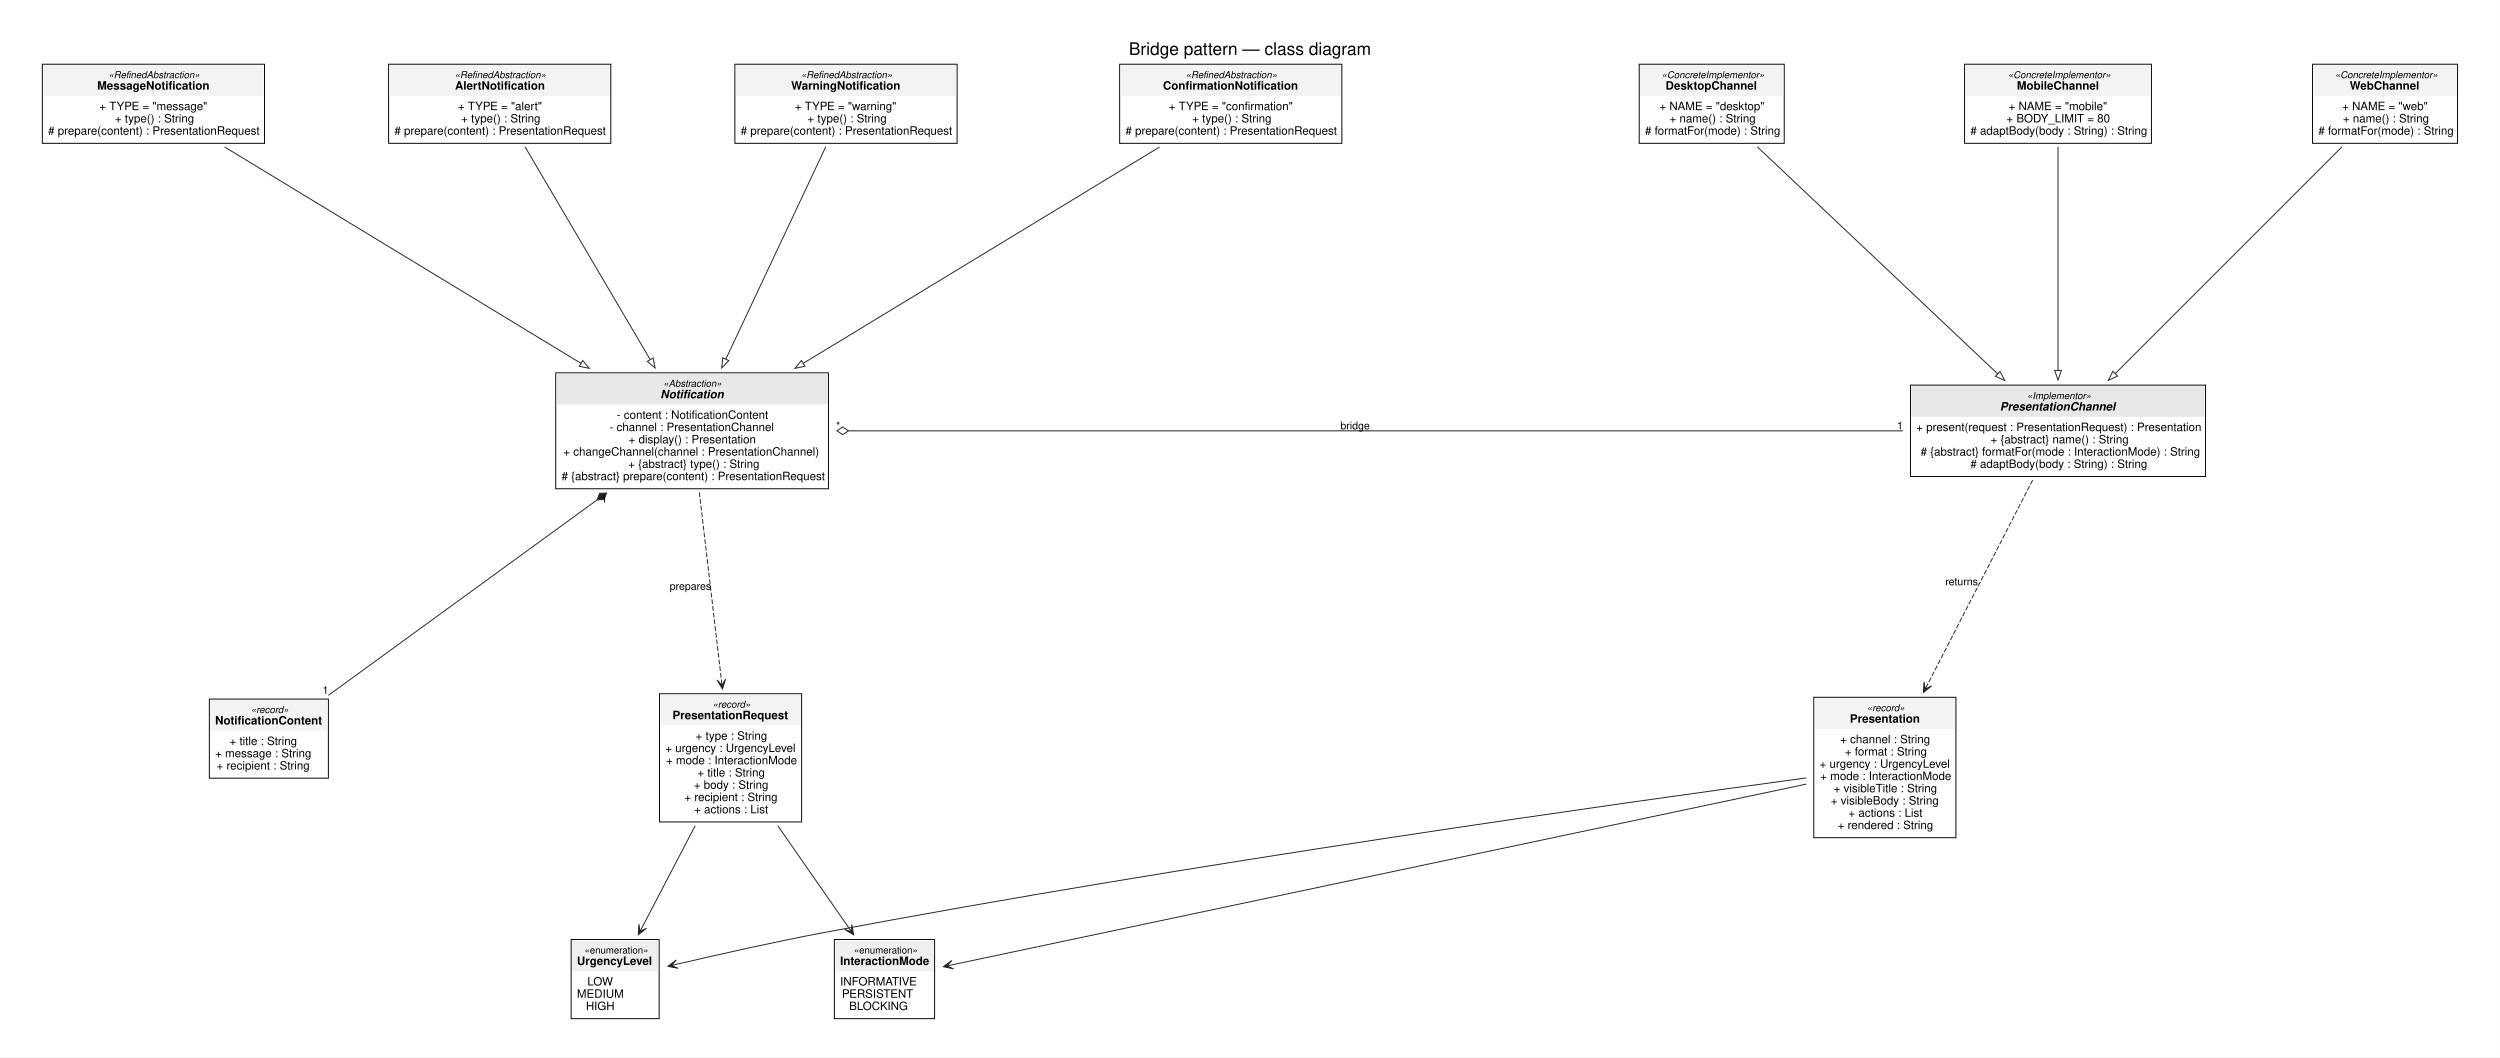
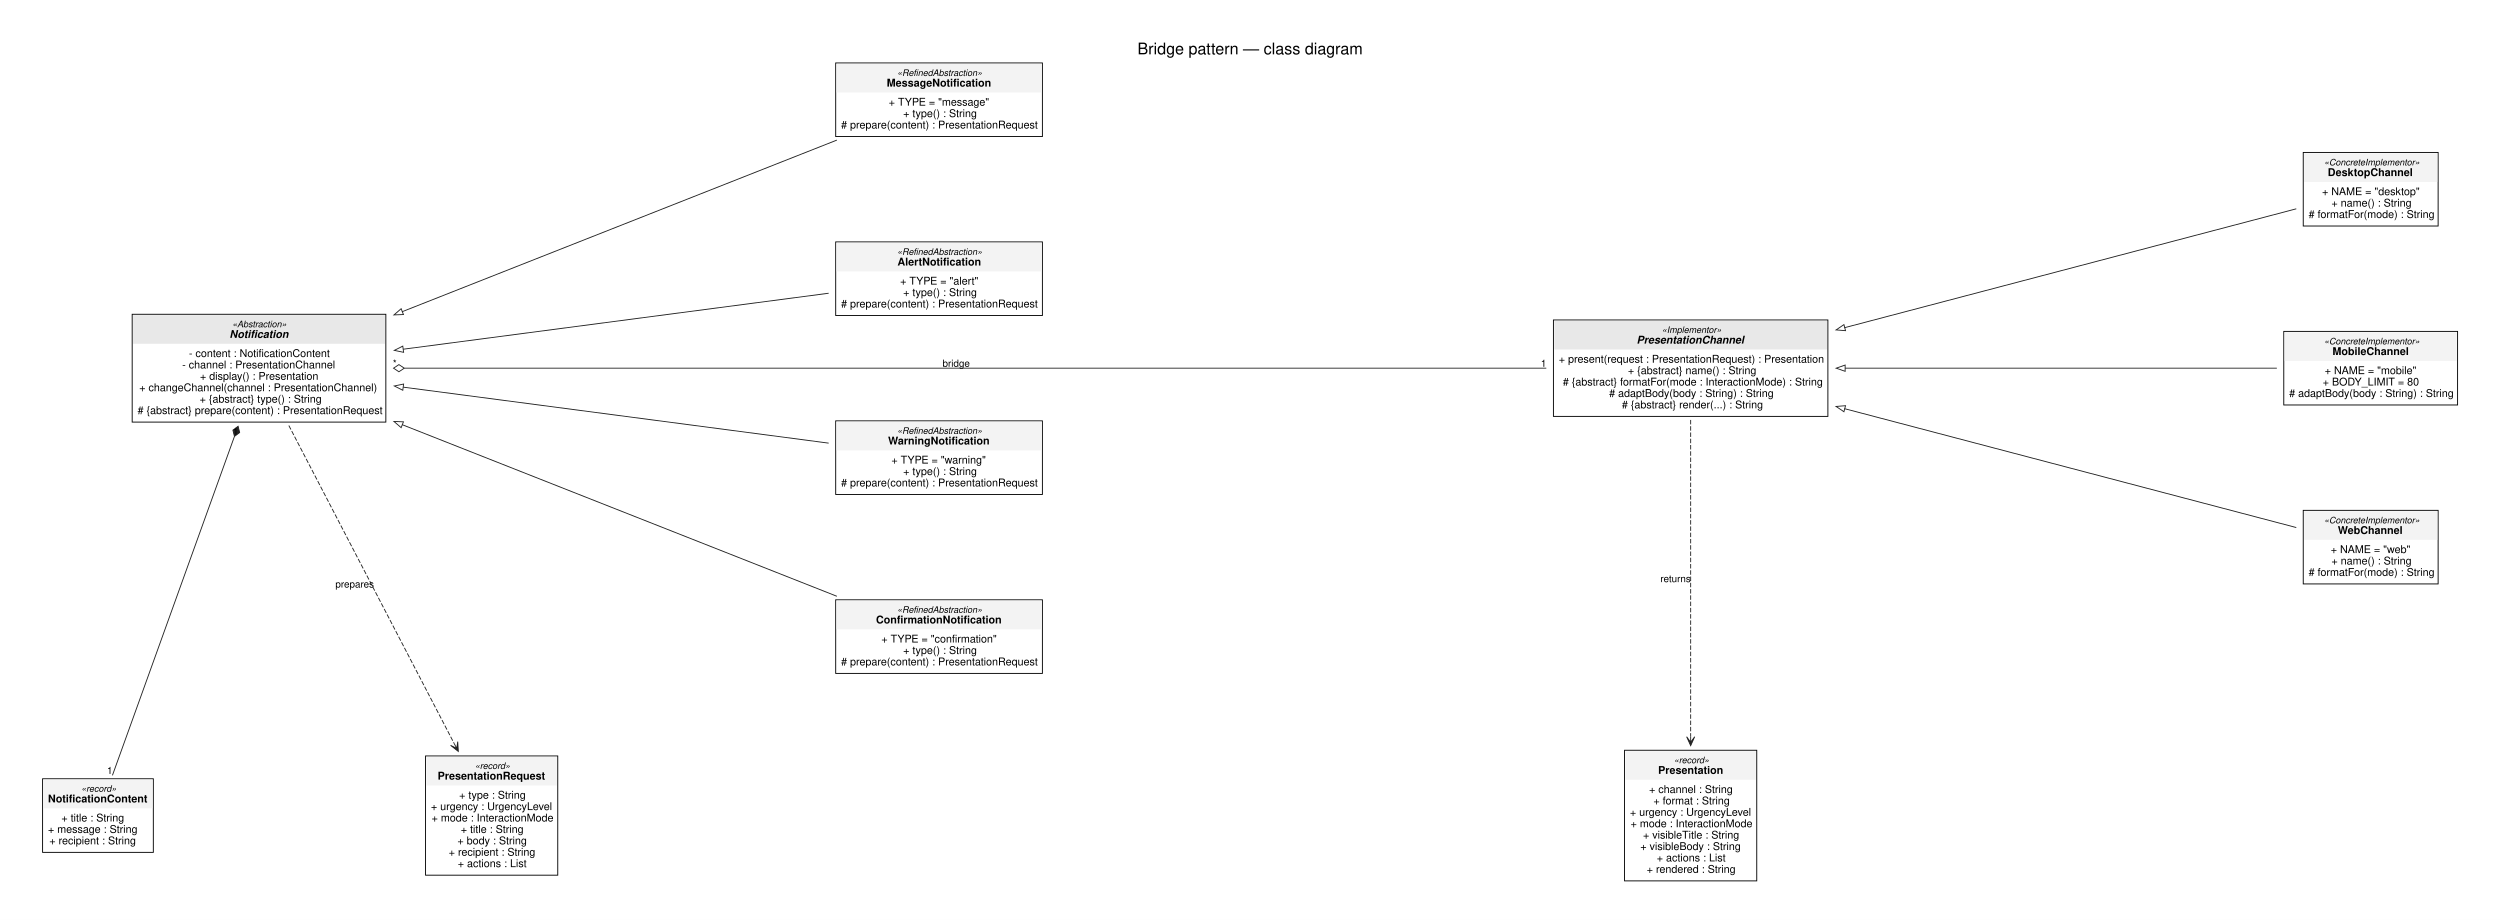
- <svg xmlns="http://www.w3.org/2000/svg" width="2599pt" height="1099pt" viewBox="0.00 0.00 2599.00 1099.00">
-   <g id="graph0" class="graph" transform="scale(1 1) rotate(0) translate(36 1063)">
-     <polygon fill="white" stroke="none" points="-36,36 -36,-1063 2562.88,-1063 2562.88,36 -36,36" />
-     <text xml:space="preserve" text-anchor="middle" x="1263.44" y="-1005.9" font-family="Helvetica,sans-Serif" font-size="18.00">Bridge pattern — class diagram</text>
+ <svg xmlns="http://www.w3.org/2000/svg" width="2794pt" height="1028pt" viewBox="0.00 0.00 2794.00 1028.00">
+   <g id="graph0" class="graph" transform="scale(1 1) rotate(0) translate(39.6 988.48)">
+     <polygon fill="white" stroke="none" points="-39.6,39.6 -39.6,-988.48 2754.6,-988.48 2754.6,39.6 -39.6,39.6" />
+     <text xml:space="preserve" text-anchor="middle" x="1357.5" y="-927.77" font-family="Helvetica,sans-Serif" font-size="18.00">Bridge pattern — class diagram</text>
    <g id="node1" class="node">
-       <polygon fill="none" stroke="black" points="8,-914 8,-996.25 239,-996.25 239,-914 8,-914" />
-       <polygon fill="#f3f3f3" stroke="none" points="9,-963.25 9,-995.25 238,-995.25 238,-963.25 9,-963.25" />
-       <text xml:space="preserve" text-anchor="start" x="76.63" y="-981.75" font-family="Helvetica,sans-Serif" font-style="italic" font-size="10.00">«RefinedAbstraction»</text>
-       <text xml:space="preserve" text-anchor="start" x="65" y="-969.85" font-family="Helvetica,sans-Serif" font-weight="bold" font-size="12.00">MessageNotification</text>
-       <text xml:space="preserve" text-anchor="start" x="67.25" y="-948.5" font-family="Helvetica,sans-Serif" font-size="12.00">+ TYPE = "message"</text>
-       <text xml:space="preserve" text-anchor="start" x="83.38" y="-935.75" font-family="Helvetica,sans-Serif" font-size="12.00">+ type() : String</text>
-       <text xml:space="preserve" text-anchor="start" x="14" y="-923" font-family="Helvetica,sans-Serif" font-size="12.00"># prepare(content) : PresentationRequest</text>
+       <polygon fill="none" stroke="black" points="108.12,-516.75 108.12,-637.25 391.62,-637.25 391.62,-516.75 108.12,-516.75" />
+       <polygon fill="#e8e8e8" stroke="none" points="109.12,-604.25 109.12,-636.25 390.62,-636.25 390.62,-604.25 109.12,-604.25" />
+       <text xml:space="preserve" text-anchor="start" x="219.88" y="-622.75" font-family="Helvetica,sans-Serif" font-style="italic" font-size="10.00">«Abstraction»</text>
+       <text xml:space="preserve" text-anchor="start" x="216.88" y="-610.85" font-family="Helvetica,sans-Serif" font-weight="bold" font-style="italic" font-size="12.00">Notification</text>
+       <text xml:space="preserve" text-anchor="start" x="171.5" y="-589.5" font-family="Helvetica,sans-Serif" font-size="12.00">- content : NotificationContent</text>
+       <text xml:space="preserve" text-anchor="start" x="164" y="-576.75" font-family="Helvetica,sans-Serif" font-size="12.00">- channel : PresentationChannel</text>
+       <text xml:space="preserve" text-anchor="start" x="183.88" y="-564" font-family="Helvetica,sans-Serif" font-size="12.00">+ display() : Presentation</text>
+       <text xml:space="preserve" text-anchor="start" x="116" y="-551.25" font-family="Helvetica,sans-Serif" font-size="12.00">+ changeChannel(channel : PresentationChannel)</text>
+       <text xml:space="preserve" text-anchor="start" x="183.5" y="-538.5" font-family="Helvetica,sans-Serif" font-size="12.00">+ {abstract} type() : String</text>
+       <text xml:space="preserve" text-anchor="start" x="114.12" y="-525.75" font-family="Helvetica,sans-Serif" font-size="12.00"># {abstract} prepare(content) : PresentationRequest</text>
+     </g>
+     <g id="node6" class="node">
+       <polygon fill="none" stroke="black" points="1696.5,-523.12 1696.5,-630.88 2003.25,-630.88 2003.25,-523.12 1696.5,-523.12" />
+       <polygon fill="#e8e8e8" stroke="none" points="1697.5,-597.88 1697.5,-629.88 2002.25,-629.88 2002.25,-597.88 1697.5,-597.88" />
+       <text xml:space="preserve" text-anchor="start" x="1817.62" y="-616.38" font-family="Helvetica,sans-Serif" font-style="italic" font-size="10.00">«Implementor»</text>
+       <text xml:space="preserve" text-anchor="start" x="1789.5" y="-604.48" font-family="Helvetica,sans-Serif" font-weight="bold" font-style="italic" font-size="12.00">PresentationChannel</text>
+       <text xml:space="preserve" text-anchor="start" x="1702.5" y="-583.12" font-family="Helvetica,sans-Serif" font-size="12.00">+ present(request : PresentationRequest) : Presentation</text>
+       <text xml:space="preserve" text-anchor="start" x="1779.75" y="-570.38" font-family="Helvetica,sans-Serif" font-size="12.00">+ {abstract} name() : String</text>
+       <text xml:space="preserve" text-anchor="start" x="1707" y="-557.62" font-family="Helvetica,sans-Serif" font-size="12.00"># {abstract} formatFor(mode : InteractionMode) : String</text>
+       <text xml:space="preserve" text-anchor="start" x="1758.75" y="-544.88" font-family="Helvetica,sans-Serif" font-size="12.00"># adaptBody(body : String) : String</text>
+       <text xml:space="preserve" text-anchor="start" x="1773" y="-532.12" font-family="Helvetica,sans-Serif" font-size="12.00"># {abstract} render(...) : String</text>
+     </g>
+     <g id="edge8" class="edge">
+       <path fill="none" stroke="#222222" d="M412.34,-577C719.55,-577 1382.21,-577 1688.54,-577" />
+       <polygon fill="none" stroke="#222222" points="412.22,-577 406.22,-581 400.22,-577 406.22,-573 412.22,-577" />
+       <text xml:space="preserve" text-anchor="middle" x="1029.02" y="-578.55" font-family="Helvetica,sans-Serif" font-size="11.00">bridge</text>
+       <text xml:space="preserve" text-anchor="middle" x="1685.54" y="-578.55" font-family="Helvetica,sans-Serif" font-size="11.00">1</text>
+       <text xml:space="preserve" text-anchor="middle" x="401.57" y="-578.55" font-family="Helvetica,sans-Serif" font-size="11.00">*</text>
+     </g>
+     <g id="node10" class="node">
+       <polygon fill="none" stroke="black" points="8,-35.88 8,-118.12 131.75,-118.12 131.75,-35.88 8,-35.88" />
+       <polygon fill="#f3f3f3" stroke="none" points="9,-85.12 9,-117.12 130.75,-117.12 130.75,-85.12 9,-85.12" />
+       <text xml:space="preserve" text-anchor="start" x="51.12" y="-103.62" font-family="Helvetica,sans-Serif" font-style="italic" font-size="10.00">«record»</text>
+       <text xml:space="preserve" text-anchor="start" x="14" y="-91.72" font-family="Helvetica,sans-Serif" font-weight="bold" font-size="12.00">NotificationContent</text>
+       <text xml:space="preserve" text-anchor="start" x="29" y="-70.38" font-family="Helvetica,sans-Serif" font-size="12.00">+ title : String</text>
+       <text xml:space="preserve" text-anchor="start" x="14" y="-57.63" font-family="Helvetica,sans-Serif" font-size="12.00">+ message : String</text>
+       <text xml:space="preserve" text-anchor="start" x="15.5" y="-44.88" font-family="Helvetica,sans-Serif" font-size="12.00">+ recipient : String</text>
+     </g>
+     <g id="edge9" class="edge">
+       <path fill="none" stroke="#222222" d="M222.43,-500.76C184.4,-395.13 116.9,-207.62 86.06,-121.95" />
+       <polygon fill="#222222" stroke="#222222" points="222.43,-500.77 228.23,-505.06 226.5,-512.06 220.7,-507.77 222.43,-500.77" />
+       <text xml:space="preserve" text-anchor="middle" x="83.06" y="-123.5" font-family="Helvetica,sans-Serif" font-size="11.00">1</text>
+       <text xml:space="preserve" text-anchor="middle" x="223.8" y="-502.46" font-family="Helvetica,sans-Serif" font-size="11.00">1</text>
+     </g>
+     <g id="node11" class="node">
+       <polygon fill="none" stroke="black" points="436,-10.38 436,-143.62 583.75,-143.62 583.75,-10.38 436,-10.38" />
+       <polygon fill="#f3f3f3" stroke="none" points="437,-110.62 437,-142.62 582.75,-142.62 582.75,-110.62 437,-110.62" />
+       <text xml:space="preserve" text-anchor="start" x="491.12" y="-129.12" font-family="Helvetica,sans-Serif" font-style="italic" font-size="10.00">«record»</text>
+       <text xml:space="preserve" text-anchor="start" x="449.5" y="-117.22" font-family="Helvetica,sans-Serif" font-weight="bold" font-size="12.00">PresentationRequest</text>
+       <text xml:space="preserve" text-anchor="start" x="473.5" y="-95.88" font-family="Helvetica,sans-Serif" font-size="12.00">+ type : String</text>
+       <text xml:space="preserve" text-anchor="start" x="442" y="-83.12" font-family="Helvetica,sans-Serif" font-size="12.00">+ urgency : UrgencyLevel</text>
+       <text xml:space="preserve" text-anchor="start" x="442.75" y="-70.38" font-family="Helvetica,sans-Serif" font-size="12.00">+ mode : InteractionMode</text>
+       <text xml:space="preserve" text-anchor="start" x="475.37" y="-57.63" font-family="Helvetica,sans-Serif" font-size="12.00">+ title : String</text>
+       <text xml:space="preserve" text-anchor="start" x="471.62" y="-44.88" font-family="Helvetica,sans-Serif" font-size="12.00">+ body : String</text>
+       <text xml:space="preserve" text-anchor="start" x="461.87" y="-32.13" font-family="Helvetica,sans-Serif" font-size="12.00">+ recipient : String</text>
+       <text xml:space="preserve" text-anchor="start" x="472" y="-19.38" font-family="Helvetica,sans-Serif" font-size="12.00">+ actions : List</text>
+     </g>
+     <g id="edge10" class="edge">
+       <path fill="none" stroke="#222222" stroke-dasharray="5,2" d="M283.2,-512.91C330.36,-422.22 416.55,-256.47 467.98,-157.56" />
+       <polygon fill="#222222" stroke="#222222" points="472.59,-148.7 471.97,-159.65 470.85,-152.05 467.98,-157.57 467.98,-157.57 467.98,-157.57 470.85,-152.05 463.99,-155.49 472.59,-148.7" />
+       <text xml:space="preserve" text-anchor="middle" x="356.78" y="-331.85" font-family="Helvetica,sans-Serif" font-size="11.00">prepares</text>
+     </g>
+     <g id="node2" class="node">
+       <polygon fill="none" stroke="black" points="894.38,-835.88 894.38,-918.12 1125.38,-918.12 1125.38,-835.88 894.38,-835.88" />
+       <polygon fill="#f3f3f3" stroke="none" points="895.38,-885.12 895.38,-917.12 1124.38,-917.12 1124.38,-885.12 895.38,-885.12" />
+       <text xml:space="preserve" text-anchor="start" x="963" y="-903.62" font-family="Helvetica,sans-Serif" font-style="italic" font-size="10.00">«RefinedAbstraction»</text>
+       <text xml:space="preserve" text-anchor="start" x="951.38" y="-891.73" font-family="Helvetica,sans-Serif" font-weight="bold" font-size="12.00">MessageNotification</text>
+       <text xml:space="preserve" text-anchor="start" x="953.62" y="-870.38" font-family="Helvetica,sans-Serif" font-size="12.00">+ TYPE = "message"</text>
+       <text xml:space="preserve" text-anchor="start" x="969.75" y="-857.62" font-family="Helvetica,sans-Serif" font-size="12.00">+ type() : String</text>
+       <text xml:space="preserve" text-anchor="start" x="900.38" y="-844.88" font-family="Helvetica,sans-Serif" font-size="12.00"># prepare(content) : PresentationRequest</text>
+     </g>
+     <g id="edge1" class="edge">
+       <path fill="none" stroke="#222222" d="M895.68,-831.92C766.49,-780.93 555.18,-697.52 409.66,-640.07" />
+       <polygon fill="none" stroke="#222222" points="411.29,-636.95 400.7,-636.54 408.72,-643.47 411.29,-636.95" />
+     </g>
+     <g id="node3" class="node">
+       <polygon fill="none" stroke="black" points="894.38,-635.88 894.38,-718.12 1125.38,-718.12 1125.38,-635.88 894.38,-635.88" />
+       <polygon fill="#f3f3f3" stroke="none" points="895.38,-685.12 895.38,-717.12 1124.38,-717.12 1124.38,-685.12 895.38,-685.12" />
+       <text xml:space="preserve" text-anchor="start" x="963" y="-703.62" font-family="Helvetica,sans-Serif" font-style="italic" font-size="10.00">«RefinedAbstraction»</text>
+       <text xml:space="preserve" text-anchor="start" x="963.38" y="-691.73" font-family="Helvetica,sans-Serif" font-weight="bold" font-size="12.00">AlertNotification</text>
+       <text xml:space="preserve" text-anchor="start" x="966.38" y="-670.38" font-family="Helvetica,sans-Serif" font-size="12.00">+ TYPE = "alert"</text>
+       <text xml:space="preserve" text-anchor="start" x="969.75" y="-657.62" font-family="Helvetica,sans-Serif" font-size="12.00">+ type() : String</text>
+       <text xml:space="preserve" text-anchor="start" x="900.38" y="-644.88" font-family="Helvetica,sans-Serif" font-size="12.00"># prepare(content) : PresentationRequest</text>
+     </g>
+     <g id="edge2" class="edge">
+       <path fill="none" stroke="#222222" d="M886.5,-660.77C757.07,-643.74 553.06,-616.89 411,-598.2" />
+       <polygon fill="none" stroke="#222222" points="411.46,-594.73 401.09,-596.9 410.55,-601.67 411.46,-594.73" />
+     </g>
+     <g id="node4" class="node">
+       <polygon fill="none" stroke="black" points="894.38,-435.88 894.38,-518.12 1125.38,-518.12 1125.38,-435.88 894.38,-435.88" />
+       <polygon fill="#f3f3f3" stroke="none" points="895.38,-485.12 895.38,-517.12 1124.38,-517.12 1124.38,-485.12 895.38,-485.12" />
+       <text xml:space="preserve" text-anchor="start" x="963" y="-503.62" font-family="Helvetica,sans-Serif" font-style="italic" font-size="10.00">«RefinedAbstraction»</text>
+       <text xml:space="preserve" text-anchor="start" x="952.88" y="-491.73" font-family="Helvetica,sans-Serif" font-weight="bold" font-size="12.00">WarningNotification</text>
+       <text xml:space="preserve" text-anchor="start" x="956.62" y="-470.38" font-family="Helvetica,sans-Serif" font-size="12.00">+ TYPE = "warning"</text>
+       <text xml:space="preserve" text-anchor="start" x="969.75" y="-457.62" font-family="Helvetica,sans-Serif" font-size="12.00">+ type() : String</text>
+       <text xml:space="preserve" text-anchor="start" x="900.38" y="-444.88" font-family="Helvetica,sans-Serif" font-size="12.00"># prepare(content) : PresentationRequest</text>
+     </g>
+     <g id="edge3" class="edge">
+       <path fill="none" stroke="#222222" d="M886.5,-493.23C757.07,-510.26 553.06,-537.11 411,-555.8" />
+       <polygon fill="none" stroke="#222222" points="410.55,-552.33 401.09,-557.1 411.46,-559.27 410.55,-552.33" />
+     </g>
+     <g id="node5" class="node">
+       <polygon fill="none" stroke="black" points="894.38,-235.88 894.38,-318.12 1125.38,-318.12 1125.38,-235.88 894.38,-235.88" />
+       <polygon fill="#f3f3f3" stroke="none" points="895.38,-285.12 895.38,-317.12 1124.38,-317.12 1124.38,-285.12 895.38,-285.12" />
+       <text xml:space="preserve" text-anchor="start" x="963" y="-303.62" font-family="Helvetica,sans-Serif" font-style="italic" font-size="10.00">«RefinedAbstraction»</text>
+       <text xml:space="preserve" text-anchor="start" x="939.38" y="-291.73" font-family="Helvetica,sans-Serif" font-weight="bold" font-size="12.00">ConfirmationNotification</text>
+       <text xml:space="preserve" text-anchor="start" x="945.38" y="-270.38" font-family="Helvetica,sans-Serif" font-size="12.00">+ TYPE = "confirmation"</text>
+       <text xml:space="preserve" text-anchor="start" x="969.75" y="-257.62" font-family="Helvetica,sans-Serif" font-size="12.00">+ type() : String</text>
+       <text xml:space="preserve" text-anchor="start" x="900.38" y="-244.87" font-family="Helvetica,sans-Serif" font-size="12.00"># prepare(content) : PresentationRequest</text>
+     </g>
+     <g id="edge4" class="edge">
+       <path fill="none" stroke="#222222" d="M895.68,-322.08C766.49,-373.07 555.18,-456.48 409.66,-513.93" />
+       <polygon fill="none" stroke="#222222" points="408.72,-510.53 400.7,-517.46 411.29,-517.05 408.72,-510.53" />
+     </g>
+     <g id="node12" class="node">
+       <polygon fill="none" stroke="black" points="1776,-4 1776,-150 1923.75,-150 1923.75,-4 1776,-4" />
+       <polygon fill="#f3f3f3" stroke="none" points="1777,-117 1777,-149 1922.75,-149 1922.75,-117 1777,-117" />
+       <text xml:space="preserve" text-anchor="start" x="1831.12" y="-135.5" font-family="Helvetica,sans-Serif" font-style="italic" font-size="10.00">«record»</text>
+       <text xml:space="preserve" text-anchor="start" x="1813.5" y="-123.6" font-family="Helvetica,sans-Serif" font-weight="bold" font-size="12.00">Presentation</text>
+       <text xml:space="preserve" text-anchor="start" x="1803.38" y="-102.25" font-family="Helvetica,sans-Serif" font-size="12.00">+ channel : String</text>
+       <text xml:space="preserve" text-anchor="start" x="1808.25" y="-89.5" font-family="Helvetica,sans-Serif" font-size="12.00">+ format : String</text>
+       <text xml:space="preserve" text-anchor="start" x="1782" y="-76.75" font-family="Helvetica,sans-Serif" font-size="12.00">+ urgency : UrgencyLevel</text>
+       <text xml:space="preserve" text-anchor="start" x="1782.75" y="-64" font-family="Helvetica,sans-Serif" font-size="12.00">+ mode : InteractionMode</text>
+       <text xml:space="preserve" text-anchor="start" x="1796.62" y="-51.25" font-family="Helvetica,sans-Serif" font-size="12.00">+ visibleTitle : String</text>
+       <text xml:space="preserve" text-anchor="start" x="1793.62" y="-38.5" font-family="Helvetica,sans-Serif" font-size="12.00">+ visibleBody : String</text>
+       <text xml:space="preserve" text-anchor="start" x="1812" y="-25.75" font-family="Helvetica,sans-Serif" font-size="12.00">+ actions : List</text>
+       <text xml:space="preserve" text-anchor="start" x="1800.75" y="-13" font-family="Helvetica,sans-Serif" font-size="12.00">+ rendered : String</text>
+     </g>
+     <g id="edge11" class="edge">
+       <path fill="none" stroke="#222222" stroke-dasharray="5,2" d="M1849.88,-519.16C1849.88,-432.19 1849.88,-267.1 1849.88,-165.1" />
+       <polygon fill="#222222" stroke="#222222" points="1849.88,-155.12 1854.38,-165.12 1849.88,-158.9 1849.88,-165.12 1849.88,-165.12 1849.88,-165.12 1849.88,-158.9 1845.38,-165.12 1849.88,-155.12" />
+       <text xml:space="preserve" text-anchor="middle" x="1833" y="-337.89" font-family="Helvetica,sans-Serif" font-size="11.00">returns</text>
+     </g>
+     <g id="node7" class="node">
+       <polygon fill="none" stroke="black" points="2534.5,-735.88 2534.5,-818.12 2685.25,-818.12 2685.25,-735.88 2534.5,-735.88" />
+       <polygon fill="#f3f3f3" stroke="none" points="2535.5,-785.12 2535.5,-817.12 2684.25,-817.12 2684.25,-785.12 2535.5,-785.12" />
+       <text xml:space="preserve" text-anchor="start" x="2557.75" y="-803.62" font-family="Helvetica,sans-Serif" font-style="italic" font-size="10.00">«ConcreteImplementor»</text>
+       <text xml:space="preserve" text-anchor="start" x="2561.88" y="-791.73" font-family="Helvetica,sans-Serif" font-weight="bold" font-size="12.00">DesktopChannel</text>
+       <text xml:space="preserve" text-anchor="start" x="2555.5" y="-770.38" font-family="Helvetica,sans-Serif" font-size="12.00">+ NAME = "desktop"</text>
+       <text xml:space="preserve" text-anchor="start" x="2566" y="-757.62" font-family="Helvetica,sans-Serif" font-size="12.00">+ name() : String</text>
+       <text xml:space="preserve" text-anchor="start" x="2540.5" y="-744.88" font-family="Helvetica,sans-Serif" font-size="12.00"># formatFor(mode) : String</text>
+     </g>
+     <g id="edge5" class="edge">
+       <path fill="none" stroke="#222222" d="M2526.73,-755.12C2405.97,-723.34 2179.27,-663.68 2021.68,-622.21" />
+       <polygon fill="none" stroke="#222222" points="2022.96,-618.93 2012.4,-619.77 2021.18,-625.7 2022.96,-618.93" />
    </g>
    <g id="node8" class="node">
-       <polygon fill="none" stroke="black" points="541.75,-554.88 541.75,-675.38 825.25,-675.38 825.25,-554.88 541.75,-554.88" />
-       <polygon fill="#e8e8e8" stroke="none" points="542.75,-642.38 542.75,-674.38 824.25,-674.38 824.25,-642.38 542.75,-642.38" />
-       <text xml:space="preserve" text-anchor="start" x="653.5" y="-660.88" font-family="Helvetica,sans-Serif" font-style="italic" font-size="10.00">«Abstraction»</text>
-       <text xml:space="preserve" text-anchor="start" x="650.5" y="-648.98" font-family="Helvetica,sans-Serif" font-weight="bold" font-style="italic" font-size="12.00">Notification</text>
-       <text xml:space="preserve" text-anchor="start" x="605.12" y="-627.62" font-family="Helvetica,sans-Serif" font-size="12.00">- content : NotificationContent</text>
-       <text xml:space="preserve" text-anchor="start" x="597.62" y="-614.88" font-family="Helvetica,sans-Serif" font-size="12.00">- channel : PresentationChannel</text>
-       <text xml:space="preserve" text-anchor="start" x="617.5" y="-602.12" font-family="Helvetica,sans-Serif" font-size="12.00">+ display() : Presentation</text>
-       <text xml:space="preserve" text-anchor="start" x="549.62" y="-589.38" font-family="Helvetica,sans-Serif" font-size="12.00">+ changeChannel(channel : PresentationChannel)</text>
-       <text xml:space="preserve" text-anchor="start" x="617.12" y="-576.62" font-family="Helvetica,sans-Serif" font-size="12.00">+ {abstract} type() : String</text>
-       <text xml:space="preserve" text-anchor="start" x="547.75" y="-563.88" font-family="Helvetica,sans-Serif" font-size="12.00"># {abstract} prepare(content) : PresentationRequest</text>
+       <polygon fill="none" stroke="black" points="2512.75,-535.88 2512.75,-618.12 2707,-618.12 2707,-535.88 2512.75,-535.88" />
+       <polygon fill="#f3f3f3" stroke="none" points="2513.75,-585.12 2513.75,-617.12 2706,-617.12 2706,-585.12 2513.75,-585.12" />
+       <text xml:space="preserve" text-anchor="start" x="2557.75" y="-603.62" font-family="Helvetica,sans-Serif" font-style="italic" font-size="10.00">«ConcreteImplementor»</text>
+       <text xml:space="preserve" text-anchor="start" x="2567.13" y="-591.73" font-family="Helvetica,sans-Serif" font-weight="bold" font-size="12.00">MobileChannel</text>
+       <text xml:space="preserve" text-anchor="start" x="2558.5" y="-570.38" font-family="Helvetica,sans-Serif" font-size="12.00">+ NAME = "mobile"</text>
+       <text xml:space="preserve" text-anchor="start" x="2556.25" y="-557.62" font-family="Helvetica,sans-Serif" font-size="12.00">+ BODY_LIMIT = 80</text>
+       <text xml:space="preserve" text-anchor="start" x="2518.75" y="-544.88" font-family="Helvetica,sans-Serif" font-size="12.00"># adaptBody(body : String) : String</text>
    </g>
-     <g id="edge1" class="edge">
-       <path fill="none" stroke="#222222" d="M197.57,-910.15C292.24,-852.67 457.14,-752.56 568.28,-685.08" />
-       <polygon fill="none" stroke="#222222" points="569.83,-688.23 576.56,-680.05 566.2,-682.25 569.83,-688.23" />
-     </g>
-     <g id="node2" class="node">
-       <polygon fill="none" stroke="black" points="368,-914 368,-996.25 599,-996.25 599,-914 368,-914" />
-       <polygon fill="#f3f3f3" stroke="none" points="369,-963.25 369,-995.25 598,-995.25 598,-963.25 369,-963.25" />
-       <text xml:space="preserve" text-anchor="start" x="436.62" y="-981.75" font-family="Helvetica,sans-Serif" font-style="italic" font-size="10.00">«RefinedAbstraction»</text>
-       <text xml:space="preserve" text-anchor="start" x="437" y="-969.85" font-family="Helvetica,sans-Serif" font-weight="bold" font-size="12.00">AlertNotification</text>
-       <text xml:space="preserve" text-anchor="start" x="440" y="-948.5" font-family="Helvetica,sans-Serif" font-size="12.00">+ TYPE = "alert"</text>
-       <text xml:space="preserve" text-anchor="start" x="443.38" y="-935.75" font-family="Helvetica,sans-Serif" font-size="12.00">+ type() : String</text>
-       <text xml:space="preserve" text-anchor="start" x="374" y="-923" font-family="Helvetica,sans-Serif" font-size="12.00"># prepare(content) : PresentationRequest</text>
-     </g>
-     <g id="edge2" class="edge">
-       <path fill="none" stroke="#222222" d="M509.85,-910.33C543.01,-853.95 600.42,-756.36 640.1,-688.91" />
-       <polygon fill="none" stroke="#222222" points="643,-690.88 645.05,-680.49 636.96,-687.33 643,-690.88" />
-     </g>
-     <g id="node3" class="node">
-       <polygon fill="none" stroke="black" points="728,-914 728,-996.25 959,-996.25 959,-914 728,-914" />
-       <polygon fill="#f3f3f3" stroke="none" points="729,-963.25 729,-995.25 958,-995.25 958,-963.25 729,-963.25" />
-       <text xml:space="preserve" text-anchor="start" x="796.62" y="-981.75" font-family="Helvetica,sans-Serif" font-style="italic" font-size="10.00">«RefinedAbstraction»</text>
-       <text xml:space="preserve" text-anchor="start" x="786.5" y="-969.85" font-family="Helvetica,sans-Serif" font-weight="bold" font-size="12.00">WarningNotification</text>
-       <text xml:space="preserve" text-anchor="start" x="790.25" y="-948.5" font-family="Helvetica,sans-Serif" font-size="12.00">+ TYPE = "warning"</text>
-       <text xml:space="preserve" text-anchor="start" x="803.37" y="-935.75" font-family="Helvetica,sans-Serif" font-size="12.00">+ type() : String</text>
-       <text xml:space="preserve" text-anchor="start" x="734" y="-923" font-family="Helvetica,sans-Serif" font-size="12.00"># prepare(content) : PresentationRequest</text>
-     </g>
-     <g id="edge3" class="edge">
-       <path fill="none" stroke="#222222" d="M822.42,-910.33C795.94,-854.07 750.15,-756.76 718.42,-689.32" />
-       <polygon fill="none" stroke="#222222" points="721.71,-688.11 714.29,-680.55 715.38,-691.09 721.71,-688.11" />
-     </g>
-     <g id="node4" class="node">
-       <polygon fill="none" stroke="black" points="1128,-914 1128,-996.25 1359,-996.25 1359,-914 1128,-914" />
-       <polygon fill="#f3f3f3" stroke="none" points="1129,-963.25 1129,-995.25 1358,-995.25 1358,-963.25 1129,-963.25" />
-       <text xml:space="preserve" text-anchor="start" x="1196.63" y="-981.75" font-family="Helvetica,sans-Serif" font-style="italic" font-size="10.00">«RefinedAbstraction»</text>
-       <text xml:space="preserve" text-anchor="start" x="1173" y="-969.85" font-family="Helvetica,sans-Serif" font-weight="bold" font-size="12.00">ConfirmationNotification</text>
-       <text xml:space="preserve" text-anchor="start" x="1179" y="-948.5" font-family="Helvetica,sans-Serif" font-size="12.00">+ TYPE = "confirmation"</text>
-       <text xml:space="preserve" text-anchor="start" x="1203.38" y="-935.75" font-family="Helvetica,sans-Serif" font-size="12.00">+ type() : String</text>
-       <text xml:space="preserve" text-anchor="start" x="1134" y="-923" font-family="Helvetica,sans-Serif" font-size="12.00"># prepare(content) : PresentationRequest</text>
-     </g>
-     <g id="edge4" class="edge">
-       <path fill="none" stroke="#222222" d="M1169.43,-910.15C1074.76,-852.67 909.86,-752.56 798.72,-685.08" />
-       <polygon fill="none" stroke="#222222" points="800.8,-682.25 790.44,-680.05 797.17,-688.23 800.8,-682.25" />
-     </g>
-     <g id="node5" class="node">
-       <polygon fill="none" stroke="black" points="1668.12,-914 1668.12,-996.25 1818.88,-996.25 1818.88,-914 1668.12,-914" />
-       <polygon fill="#f3f3f3" stroke="none" points="1669.12,-963.25 1669.12,-995.25 1817.88,-995.25 1817.88,-963.25 1669.12,-963.25" />
-       <text xml:space="preserve" text-anchor="start" x="1691.38" y="-981.75" font-family="Helvetica,sans-Serif" font-style="italic" font-size="10.00">«ConcreteImplementor»</text>
-       <text xml:space="preserve" text-anchor="start" x="1695.5" y="-969.85" font-family="Helvetica,sans-Serif" font-weight="bold" font-size="12.00">DesktopChannel</text>
-       <text xml:space="preserve" text-anchor="start" x="1689.12" y="-948.5" font-family="Helvetica,sans-Serif" font-size="12.00">+ NAME = "desktop"</text>
-       <text xml:space="preserve" text-anchor="start" x="1699.62" y="-935.75" font-family="Helvetica,sans-Serif" font-size="12.00">+ name() : String</text>
-       <text xml:space="preserve" text-anchor="start" x="1674.12" y="-923" font-family="Helvetica,sans-Serif" font-size="12.00"># formatFor(mode) : String</text>
+     <g id="edge6" class="edge">
+       <path fill="none" stroke="#222222" d="M2505,-577C2380.48,-577 2171.02,-577 2022.49,-577" />
+       <polygon fill="none" stroke="#222222" points="2022.53,-573.5 2012.53,-577 2022.53,-580.5 2022.53,-573.5" />
    </g>
    <g id="node9" class="node">
-       <polygon fill="none" stroke="black" points="1950.12,-567.62 1950.12,-662.62 2256.88,-662.62 2256.88,-567.62 1950.12,-567.62" />
-       <polygon fill="#e8e8e8" stroke="none" points="1951.12,-629.62 1951.12,-661.62 2255.88,-661.62 2255.88,-629.62 1951.12,-629.62" />
-       <text xml:space="preserve" text-anchor="start" x="2071.25" y="-648.12" font-family="Helvetica,sans-Serif" font-style="italic" font-size="10.00">«Implementor»</text>
-       <text xml:space="preserve" text-anchor="start" x="2043.12" y="-636.23" font-family="Helvetica,sans-Serif" font-weight="bold" font-style="italic" font-size="12.00">PresentationChannel</text>
-       <text xml:space="preserve" text-anchor="start" x="1956.12" y="-614.88" font-family="Helvetica,sans-Serif" font-size="12.00">+ present(request : PresentationRequest) : Presentation</text>
-       <text xml:space="preserve" text-anchor="start" x="2033.38" y="-602.12" font-family="Helvetica,sans-Serif" font-size="12.00">+ {abstract} name() : String</text>
-       <text xml:space="preserve" text-anchor="start" x="1960.62" y="-589.38" font-family="Helvetica,sans-Serif" font-size="12.00"># {abstract} formatFor(mode : InteractionMode) : String</text>
-       <text xml:space="preserve" text-anchor="start" x="2012.38" y="-576.62" font-family="Helvetica,sans-Serif" font-size="12.00"># adaptBody(body : String) : String</text>
-     </g>
-     <g id="edge5" class="edge">
-       <path fill="none" stroke="#222222" d="M1790.93,-910.33C1855.19,-849.64 1970.01,-741.2 2041.17,-673.99" />
-       <polygon fill="none" stroke="#222222" points="2043.23,-676.86 2048.09,-667.45 2038.42,-671.77 2043.23,-676.86" />
-     </g>
-     <g id="node6" class="node">
-       <polygon fill="none" stroke="black" points="2006.38,-914 2006.38,-996.25 2200.62,-996.25 2200.62,-914 2006.38,-914" />
-       <polygon fill="#f3f3f3" stroke="none" points="2007.38,-963.25 2007.38,-995.25 2199.62,-995.25 2199.62,-963.25 2007.38,-963.25" />
-       <text xml:space="preserve" text-anchor="start" x="2051.38" y="-981.75" font-family="Helvetica,sans-Serif" font-style="italic" font-size="10.00">«ConcreteImplementor»</text>
-       <text xml:space="preserve" text-anchor="start" x="2060.75" y="-969.85" font-family="Helvetica,sans-Serif" font-weight="bold" font-size="12.00">MobileChannel</text>
-       <text xml:space="preserve" text-anchor="start" x="2052.12" y="-948.5" font-family="Helvetica,sans-Serif" font-size="12.00">+ NAME = "mobile"</text>
-       <text xml:space="preserve" text-anchor="start" x="2049.88" y="-935.75" font-family="Helvetica,sans-Serif" font-size="12.00">+ BODY_LIMIT = 80</text>
-       <text xml:space="preserve" text-anchor="start" x="2012.38" y="-923" font-family="Helvetica,sans-Serif" font-size="12.00"># adaptBody(body : String) : String</text>
-     </g>
-     <g id="edge6" class="edge">
-       <path fill="none" stroke="#222222" d="M2103.5,-910.33C2103.5,-850.75 2103.5,-745.14 2103.5,-677.72" />
-       <polygon fill="none" stroke="#222222" points="2107,-677.93 2103.5,-667.93 2100,-677.93 2107,-677.93" />
-     </g>
-     <g id="node7" class="node">
-       <polygon fill="none" stroke="black" points="2368.12,-914 2368.12,-996.25 2518.88,-996.25 2518.88,-914 2368.12,-914" />
-       <polygon fill="#f3f3f3" stroke="none" points="2369.12,-963.25 2369.12,-995.25 2517.88,-995.25 2517.88,-963.25 2369.12,-963.25" />
-       <text xml:space="preserve" text-anchor="start" x="2391.38" y="-981.75" font-family="Helvetica,sans-Serif" font-style="italic" font-size="10.00">«ConcreteImplementor»</text>
-       <text xml:space="preserve" text-anchor="start" x="2406.75" y="-969.85" font-family="Helvetica,sans-Serif" font-weight="bold" font-size="12.00">WebChannel</text>
-       <text xml:space="preserve" text-anchor="start" x="2398.88" y="-948.5" font-family="Helvetica,sans-Serif" font-size="12.00">+ NAME = "web"</text>
-       <text xml:space="preserve" text-anchor="start" x="2399.62" y="-935.75" font-family="Helvetica,sans-Serif" font-size="12.00">+ name() : String</text>
-       <text xml:space="preserve" text-anchor="start" x="2374.12" y="-923" font-family="Helvetica,sans-Serif" font-size="12.00"># formatFor(mode) : String</text>
+       <polygon fill="none" stroke="black" points="2534.5,-335.88 2534.5,-418.12 2685.25,-418.12 2685.25,-335.88 2534.5,-335.88" />
+       <polygon fill="#f3f3f3" stroke="none" points="2535.5,-385.12 2535.5,-417.12 2684.25,-417.12 2684.25,-385.12 2535.5,-385.12" />
+       <text xml:space="preserve" text-anchor="start" x="2557.75" y="-403.62" font-family="Helvetica,sans-Serif" font-style="italic" font-size="10.00">«ConcreteImplementor»</text>
+       <text xml:space="preserve" text-anchor="start" x="2573.13" y="-391.73" font-family="Helvetica,sans-Serif" font-weight="bold" font-size="12.00">WebChannel</text>
+       <text xml:space="preserve" text-anchor="start" x="2565.25" y="-370.38" font-family="Helvetica,sans-Serif" font-size="12.00">+ NAME = "web"</text>
+       <text xml:space="preserve" text-anchor="start" x="2566" y="-357.62" font-family="Helvetica,sans-Serif" font-size="12.00">+ name() : String</text>
+       <text xml:space="preserve" text-anchor="start" x="2540.5" y="-344.88" font-family="Helvetica,sans-Serif" font-size="12.00"># formatFor(mode) : String</text>
    </g>
    <g id="edge7" class="edge">
-       <path fill="none" stroke="#222222" d="M2398.7,-910.33C2338.14,-849.77 2230.01,-741.64 2162.78,-674.4" />
-       <polygon fill="none" stroke="#222222" points="2165.4,-672.08 2155.86,-667.48 2160.45,-677.03 2165.4,-672.08" />
-     </g>
-     <g id="edge8" class="edge">
-       <path fill="none" stroke="#222222" d="M845.94,-615.12C1119.61,-615.12 1669.36,-615.12 1942.24,-615.12" />
-       <polygon fill="none" stroke="#222222" points="846.02,-615.13 840.02,-619.13 834.02,-615.13 840.02,-611.13 846.02,-615.13" />
-       <text xml:space="preserve" text-anchor="middle" x="1372.75" y="-616.67" font-family="Helvetica,sans-Serif" font-size="11.00">bridge</text>
-       <text xml:space="preserve" text-anchor="middle" x="1939.24" y="-616.67" font-family="Helvetica,sans-Serif" font-size="11.00">1</text>
-       <text xml:space="preserve" text-anchor="middle" x="835.37" y="-616.67" font-family="Helvetica,sans-Serif" font-size="11.00">*</text>
-     </g>
-     <g id="node10" class="node">
-       <polygon fill="none" stroke="black" points="181.62,-254 181.62,-336.25 305.38,-336.25 305.38,-254 181.62,-254" />
-       <polygon fill="#f3f3f3" stroke="none" points="182.62,-303.25 182.62,-335.25 304.38,-335.25 304.38,-303.25 182.62,-303.25" />
-       <text xml:space="preserve" text-anchor="start" x="224.75" y="-321.75" font-family="Helvetica,sans-Serif" font-style="italic" font-size="10.00">«record»</text>
-       <text xml:space="preserve" text-anchor="start" x="187.62" y="-309.85" font-family="Helvetica,sans-Serif" font-weight="bold" font-size="12.00">NotificationContent</text>
-       <text xml:space="preserve" text-anchor="start" x="202.62" y="-288.5" font-family="Helvetica,sans-Serif" font-size="12.00">+ title : String</text>
-       <text xml:space="preserve" text-anchor="start" x="187.62" y="-275.75" font-family="Helvetica,sans-Serif" font-size="12.00">+ message : String</text>
-       <text xml:space="preserve" text-anchor="start" x="189.12" y="-263" font-family="Helvetica,sans-Serif" font-size="12.00">+ recipient : String</text>
-     </g>
-     <g id="edge9" class="edge">
-       <path fill="none" stroke="#222222" d="M584.73,-543.3C499.13,-481.04 377.93,-392.89 305.38,-340.13" />
-       <polygon fill="#222222" stroke="#222222" points="584.82,-543.36 592.02,-543.65 594.52,-550.42 587.32,-550.12 584.82,-543.36" />
-       <text xml:space="preserve" text-anchor="middle" x="302.38" y="-341.68" font-family="Helvetica,sans-Serif" font-size="11.00">1</text>
-       <text xml:space="preserve" text-anchor="middle" x="592.25" y="-540.5" font-family="Helvetica,sans-Serif" font-size="11.00">1</text>
-     </g>
-     <g id="node11" class="node">
-       <polygon fill="none" stroke="black" points="649.62,-208.5 649.62,-341.75 797.38,-341.75 797.38,-208.5 649.62,-208.5" />
-       <polygon fill="#f3f3f3" stroke="none" points="650.62,-308.75 650.62,-340.75 796.38,-340.75 796.38,-308.75 650.62,-308.75" />
-       <text xml:space="preserve" text-anchor="start" x="704.75" y="-327.25" font-family="Helvetica,sans-Serif" font-style="italic" font-size="10.00">«record»</text>
-       <text xml:space="preserve" text-anchor="start" x="663.12" y="-315.35" font-family="Helvetica,sans-Serif" font-weight="bold" font-size="12.00">PresentationRequest</text>
-       <text xml:space="preserve" text-anchor="start" x="687.12" y="-294" font-family="Helvetica,sans-Serif" font-size="12.00">+ type : String</text>
-       <text xml:space="preserve" text-anchor="start" x="655.62" y="-281.25" font-family="Helvetica,sans-Serif" font-size="12.00">+ urgency : UrgencyLevel</text>
-       <text xml:space="preserve" text-anchor="start" x="656.38" y="-268.5" font-family="Helvetica,sans-Serif" font-size="12.00">+ mode : InteractionMode</text>
-       <text xml:space="preserve" text-anchor="start" x="689" y="-255.75" font-family="Helvetica,sans-Serif" font-size="12.00">+ title : String</text>
-       <text xml:space="preserve" text-anchor="start" x="685.25" y="-243" font-family="Helvetica,sans-Serif" font-size="12.00">+ body : String</text>
-       <text xml:space="preserve" text-anchor="start" x="675.5" y="-230.25" font-family="Helvetica,sans-Serif" font-size="12.00">+ recipient : String</text>
-       <text xml:space="preserve" text-anchor="start" x="685.62" y="-217.5" font-family="Helvetica,sans-Serif" font-size="12.00">+ actions : List</text>
-     </g>
-     <g id="edge10" class="edge">
-       <path fill="none" stroke="#222222" stroke-dasharray="5,2" d="M691.02,-551.17C697.51,-496.03 706.91,-416.1 713.93,-356.43" />
-       <polygon fill="#222222" stroke="#222222" points="715.07,-346.74 718.38,-357.2 714.63,-350.5 713.91,-356.67 713.91,-356.67 713.91,-356.67 714.63,-350.5 709.44,-356.15 715.07,-346.74" />
-       <text xml:space="preserve" text-anchor="middle" x="681.76" y="-449.8" font-family="Helvetica,sans-Serif" font-size="11.00">prepares</text>
-     </g>
-     <g id="node12" class="node">
-       <polygon fill="none" stroke="black" points="1849.62,-192.12 1849.62,-338.12 1997.38,-338.12 1997.38,-192.12 1849.62,-192.12" />
-       <polygon fill="#f3f3f3" stroke="none" points="1850.62,-305.12 1850.62,-337.12 1996.38,-337.12 1996.38,-305.12 1850.62,-305.12" />
-       <text xml:space="preserve" text-anchor="start" x="1904.75" y="-323.62" font-family="Helvetica,sans-Serif" font-style="italic" font-size="10.00">«record»</text>
-       <text xml:space="preserve" text-anchor="start" x="1887.12" y="-311.73" font-family="Helvetica,sans-Serif" font-weight="bold" font-size="12.00">Presentation</text>
-       <text xml:space="preserve" text-anchor="start" x="1877" y="-290.38" font-family="Helvetica,sans-Serif" font-size="12.00">+ channel : String</text>
-       <text xml:space="preserve" text-anchor="start" x="1881.88" y="-277.62" font-family="Helvetica,sans-Serif" font-size="12.00">+ format : String</text>
-       <text xml:space="preserve" text-anchor="start" x="1855.62" y="-264.88" font-family="Helvetica,sans-Serif" font-size="12.00">+ urgency : UrgencyLevel</text>
-       <text xml:space="preserve" text-anchor="start" x="1856.38" y="-252.12" font-family="Helvetica,sans-Serif" font-size="12.00">+ mode : InteractionMode</text>
-       <text xml:space="preserve" text-anchor="start" x="1870.25" y="-239.37" font-family="Helvetica,sans-Serif" font-size="12.00">+ visibleTitle : String</text>
-       <text xml:space="preserve" text-anchor="start" x="1867.25" y="-226.62" font-family="Helvetica,sans-Serif" font-size="12.00">+ visibleBody : String</text>
-       <text xml:space="preserve" text-anchor="start" x="1885.62" y="-213.87" font-family="Helvetica,sans-Serif" font-size="12.00">+ actions : List</text>
-       <text xml:space="preserve" text-anchor="start" x="1874.38" y="-201.12" font-family="Helvetica,sans-Serif" font-size="12.00">+ rendered : String</text>
-     </g>
-     <g id="edge11" class="edge">
-       <path fill="none" stroke="#222222" stroke-dasharray="5,2" d="M2077.13,-563.86C2048.51,-508.21 2002.32,-418.38 1968.05,-351.74" />
-       <polygon fill="#222222" stroke="#222222" points="1963.64,-343.17 1972.21,-350 1965.37,-346.53 1968.21,-352.06 1968.21,-352.06 1968.21,-352.06 1965.37,-346.53 1964.21,-354.12 1963.64,-343.17" />
-       <text xml:space="preserve" text-anchor="middle" x="2003.27" y="-454.6" font-family="Helvetica,sans-Serif" font-size="11.00">returns</text>
-     </g>
-     <g id="node13" class="node">
-       <polygon fill="none" stroke="black" points="557.75,-4 557.75,-86.25 649.25,-86.25 649.25,-4 557.75,-4" />
-       <polygon fill="#efefef" stroke="none" points="558.75,-53.25 558.75,-85.25 648.25,-85.25 648.25,-53.25 558.75,-53.25" />
-       <text xml:space="preserve" text-anchor="start" x="571.62" y="-71.75" font-family="Helvetica,sans-Serif" font-size="10.00">«enumeration»</text>
-       <text xml:space="preserve" text-anchor="start" x="563.75" y="-59.85" font-family="Helvetica,sans-Serif" font-weight="bold" font-size="12.00">UrgencyLevel</text>
-       <text xml:space="preserve" text-anchor="start" x="574.62" y="-38.5" font-family="Helvetica,sans-Serif" font-size="12.00">LOW</text>
-       <text xml:space="preserve" text-anchor="start" x="563.75" y="-25.75" font-family="Helvetica,sans-Serif" font-size="12.00">MEDIUM</text>
-       <text xml:space="preserve" text-anchor="start" x="573.12" y="-13" font-family="Helvetica,sans-Serif" font-size="12.00">HIGH</text>
-     </g>
-     <g id="edge12" class="edge">
-       <path fill="none" stroke="#222222" d="M686.68,-204.55C669.15,-170.95 648.5,-131.37 632.16,-100.05" />
-       <polygon fill="#222222" stroke="#222222" points="627.58,-91.27 636.19,-98.06 629.33,-94.63 632.2,-100.14 632.2,-100.14 632.2,-100.14 629.33,-94.63 628.21,-102.22 627.58,-91.27" />
-     </g>
-     <g id="node14" class="node">
-       <polygon fill="none" stroke="black" points="831.38,-4 831.38,-86.25 935.62,-86.25 935.62,-4 831.38,-4" />
-       <polygon fill="#efefef" stroke="none" points="832.38,-53.25 832.38,-85.25 934.62,-85.25 934.62,-53.25 832.38,-53.25" />
-       <text xml:space="preserve" text-anchor="start" x="851.62" y="-71.75" font-family="Helvetica,sans-Serif" font-size="10.00">«enumeration»</text>
-       <text xml:space="preserve" text-anchor="start" x="837.38" y="-59.85" font-family="Helvetica,sans-Serif" font-weight="bold" font-size="12.00">InteractionMode</text>
-       <text xml:space="preserve" text-anchor="start" x="837.38" y="-38.5" font-family="Helvetica,sans-Serif" font-size="12.00">INFORMATIVE</text>
-       <text xml:space="preserve" text-anchor="start" x="839.25" y="-25.75" font-family="Helvetica,sans-Serif" font-size="12.00">PERSISTENT</text>
-       <text xml:space="preserve" text-anchor="start" x="846.75" y="-13" font-family="Helvetica,sans-Serif" font-size="12.00">BLOCKING</text>
-     </g>
-     <g id="edge13" class="edge">
-       <path fill="none" stroke="#222222" d="M772.59,-204.55C796.17,-170.66 823.98,-130.69 845.85,-99.24" />
-       <polygon fill="#222222" stroke="#222222" points="851.45,-91.19 849.44,-101.97 849.29,-94.3 845.74,-99.4 845.74,-99.4 845.74,-99.4 849.29,-94.3 842.05,-96.83 851.45,-91.19" />
-     </g>
-     <g id="edge14" class="edge">
-       <path fill="none" stroke="#222222" d="M1841.87,-254.28C1658.54,-229.51 1200.42,-165.36 820.17,-93.45 768.79,-83.73 711,-70.74 668.04,-60.67" />
-       <polygon fill="#222222" stroke="#222222" points="658.36,-58.4 669.12,-56.31 662.04,-59.26 668.09,-60.69 668.09,-60.69 668.09,-60.69 662.04,-59.26 667.06,-65.07 658.36,-58.4" />
-     </g>
-     <g id="edge15" class="edge">
-       <path fill="none" stroke="#222222" d="M1841.89,-247.86C1643.88,-205.98 1140.57,-99.51 954.26,-60.09" />
-       <polygon fill="#222222" stroke="#222222" points="944.7,-58.07 955.42,-55.74 948.4,-58.85 954.49,-60.14 954.49,-60.14 954.49,-60.14 948.4,-58.85 953.56,-64.54 944.7,-58.07" />
+       <path fill="none" stroke="#222222" d="M2526.73,-398.88C2405.97,-430.66 2179.27,-490.32 2021.68,-531.79" />
+       <polygon fill="none" stroke="#222222" points="2021.18,-528.3 2012.4,-534.23 2022.96,-535.07 2021.18,-528.3" />
    </g>
  </g>
</svg>
